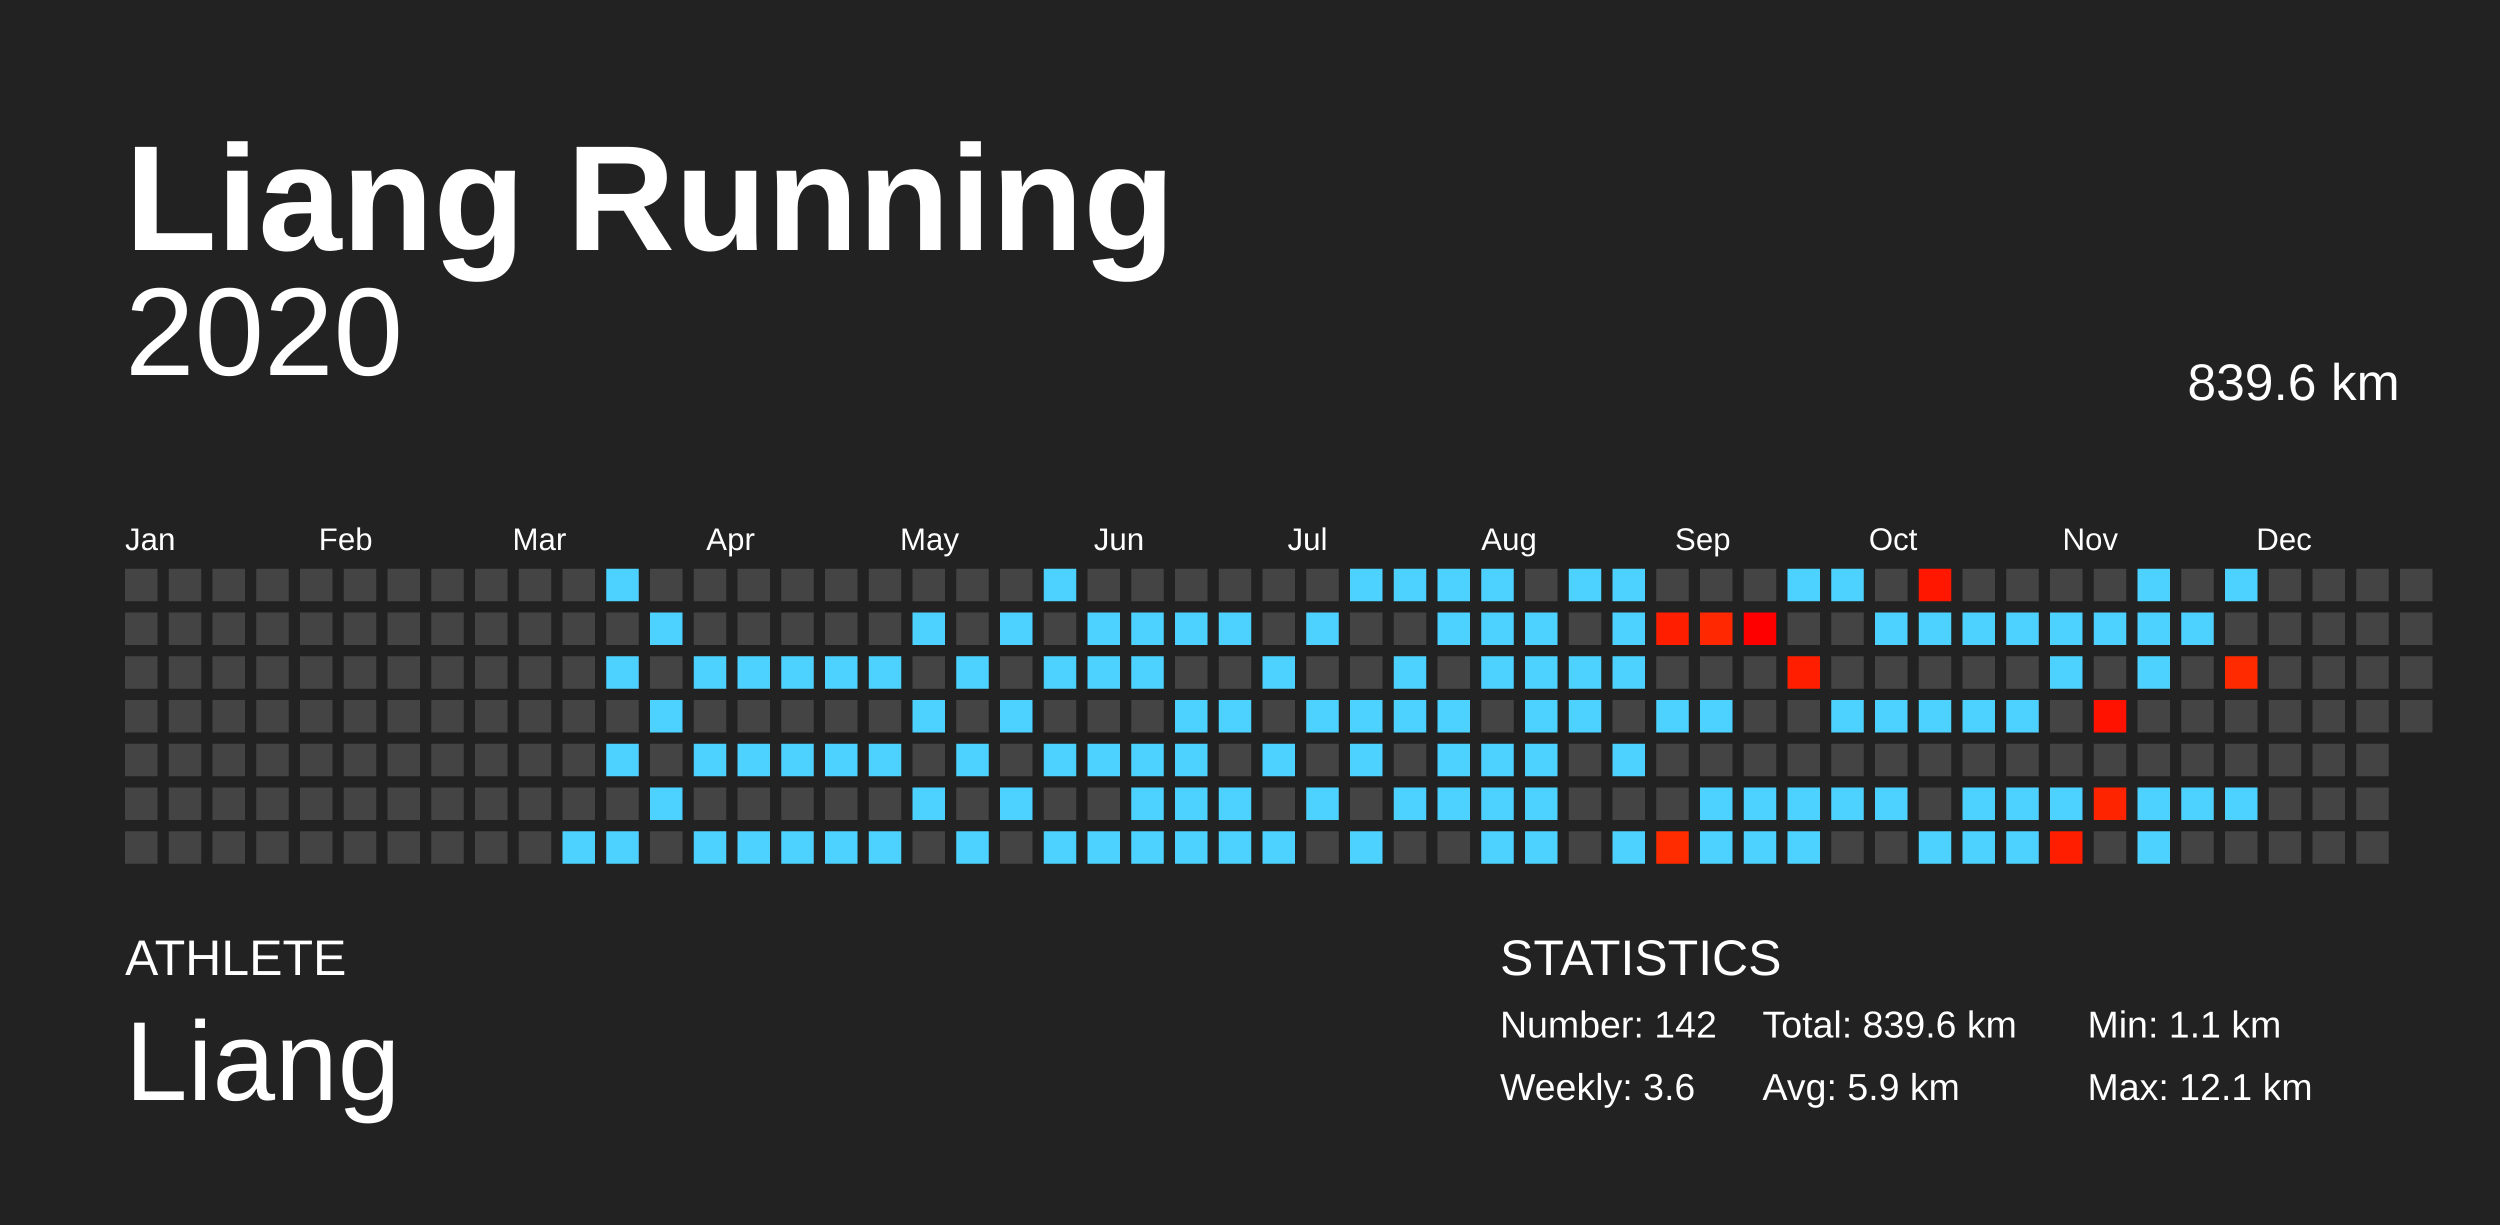
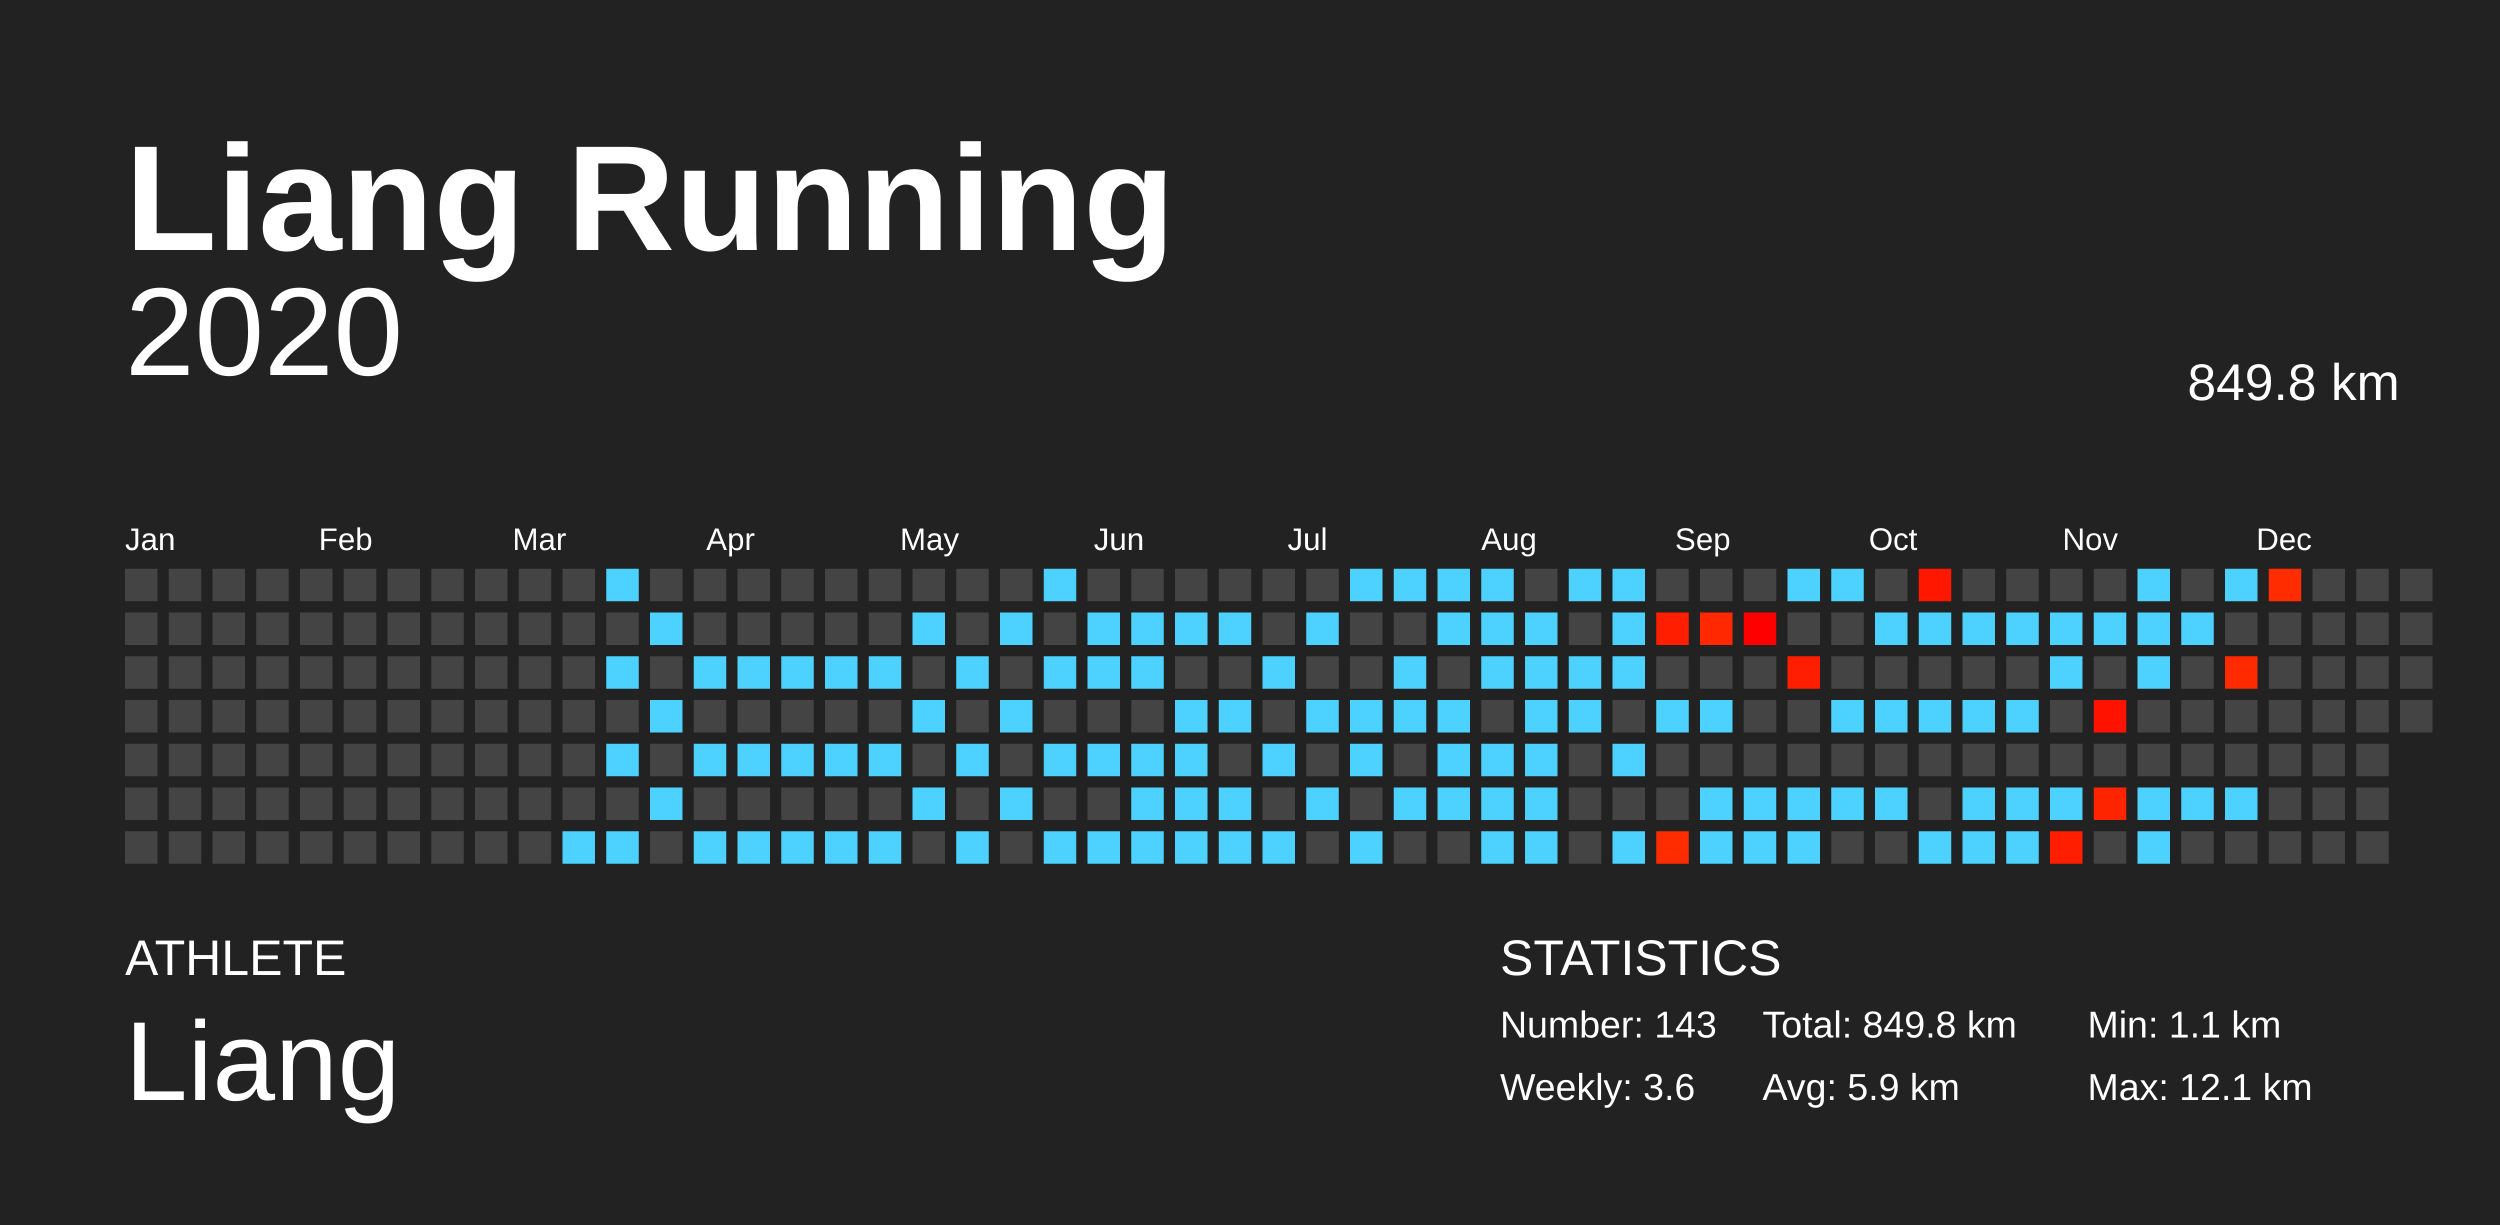
<svg xmlns="http://www.w3.org/2000/svg" baseProfile="full" height="98mm" version="1.1" viewBox="0,0,200,98" width="200mm">
  <defs />
  <rect fill="#222222" height="98" width="200" x="0" y="0" />
  <text fill="#FFFFFF" style="font-size:12px; font-family:Arial; font-weight:bold;" x="10" y="20">Liang Running</text>
  <text fill="#FFFFFF" style="font-size:4px; font-family:Arial" x="10" y="78">ATHLETE</text>
  <text fill="#FFFFFF" style="font-size:9px; font-family:Arial" x="10" y="88">Liang</text>
  <text fill="#FFFFFF" style="font-size:4px; font-family:Arial" x="120" y="78">STATISTICS</text>
-   <text fill="#FFFFFF" style="font-size:3px; font-family:Arial" x="120" y="83">Number: 142</text>
+   <text fill="#FFFFFF" style="font-size:3px; font-family:Arial" x="120" y="83">Number: 143</text>
  <text fill="#FFFFFF" style="font-size:3px; font-family:Arial" x="120" y="88">Weekly: 3.6</text>
-   <text fill="#FFFFFF" style="font-size:3px; font-family:Arial" x="141" y="83">Total: 839.6 km</text>
+   <text fill="#FFFFFF" style="font-size:3px; font-family:Arial" x="141" y="83">Total: 849.8 km</text>
  <text fill="#FFFFFF" style="font-size:3px; font-family:Arial" x="141" y="88">Avg: 5.9 km</text>
  <text fill="#FFFFFF" style="font-size:3px; font-family:Arial" x="167" y="83">Min: 1.1 km</text>
  <text fill="#FFFFFF" style="font-size:3px; font-family:Arial" x="167" y="88">Max: 12.1 km</text>
  <text alignment-baseline="hanging" fill="#FFFFFF" style="font-size:10.0px; font-family:Arial;" x="10" y="30">2020</text>
-   <text alignment-baseline="hanging" fill="#FFFFFF" style="font-size:4.125px; font-family:Arial;" x="175" y="32">839.6 km</text>
+   <text alignment-baseline="hanging" fill="#FFFFFF" style="font-size:4.125px; font-family:Arial;" x="175" y="32">849.8 km</text>
  <text fill="#FFFFFF" style="font-size:2.5px; font-family:Arial" x="10.0" y="44">Jan</text>
  <text fill="#FFFFFF" style="font-size:2.5px; font-family:Arial" x="25.5" y="44">Feb</text>
  <text fill="#FFFFFF" style="font-size:2.5px; font-family:Arial" x="41.0" y="44">Mar</text>
  <text fill="#FFFFFF" style="font-size:2.5px; font-family:Arial" x="56.5" y="44">Apr</text>
  <text fill="#FFFFFF" style="font-size:2.5px; font-family:Arial" x="72.0" y="44">May</text>
  <text fill="#FFFFFF" style="font-size:2.5px; font-family:Arial" x="87.5" y="44">Jun</text>
  <text fill="#FFFFFF" style="font-size:2.5px; font-family:Arial" x="103.0" y="44">Jul</text>
  <text fill="#FFFFFF" style="font-size:2.5px; font-family:Arial" x="118.5" y="44">Aug</text>
  <text fill="#FFFFFF" style="font-size:2.5px; font-family:Arial" x="134.0" y="44">Sep</text>
  <text fill="#FFFFFF" style="font-size:2.5px; font-family:Arial" x="149.5" y="44">Oct</text>
  <text fill="#FFFFFF" style="font-size:2.5px; font-family:Arial" x="165.0" y="44">Nov</text>
  <text fill="#FFFFFF" style="font-size:2.5px; font-family:Arial" x="180.5" y="44">Dec</text>
  <rect fill="#444444" height="2.6" width="2.6" x="10.0" y="45.5" />
  <rect fill="#444444" height="2.6" width="2.6" x="10.0" y="49.0" />
  <rect fill="#444444" height="2.6" width="2.6" x="10.0" y="52.5" />
  <rect fill="#444444" height="2.6" width="2.6" x="10.0" y="56.0" />
  <rect fill="#444444" height="2.6" width="2.6" x="10.0" y="59.5" />
  <rect fill="#444444" height="2.6" width="2.6" x="10.0" y="63.0" />
  <rect fill="#444444" height="2.6" width="2.6" x="10.0" y="66.5" />
  <rect fill="#444444" height="2.6" width="2.6" x="13.5" y="45.5" />
  <rect fill="#444444" height="2.6" width="2.6" x="13.5" y="49.0" />
  <rect fill="#444444" height="2.6" width="2.6" x="13.5" y="52.5" />
  <rect fill="#444444" height="2.6" width="2.6" x="13.5" y="56.0" />
  <rect fill="#444444" height="2.6" width="2.6" x="13.5" y="59.5" />
  <rect fill="#444444" height="2.6" width="2.6" x="13.5" y="63.0" />
  <rect fill="#444444" height="2.6" width="2.6" x="13.5" y="66.5" />
  <rect fill="#444444" height="2.6" width="2.6" x="17.0" y="45.5" />
  <rect fill="#444444" height="2.6" width="2.6" x="17.0" y="49.0" />
  <rect fill="#444444" height="2.6" width="2.6" x="17.0" y="52.5" />
  <rect fill="#444444" height="2.6" width="2.6" x="17.0" y="56.0" />
  <rect fill="#444444" height="2.6" width="2.6" x="17.0" y="59.5" />
  <rect fill="#444444" height="2.6" width="2.6" x="17.0" y="63.0" />
  <rect fill="#444444" height="2.6" width="2.6" x="17.0" y="66.5" />
  <rect fill="#444444" height="2.6" width="2.6" x="20.5" y="45.5" />
  <rect fill="#444444" height="2.6" width="2.6" x="20.5" y="49.0" />
  <rect fill="#444444" height="2.6" width="2.6" x="20.5" y="52.5" />
  <rect fill="#444444" height="2.6" width="2.6" x="20.5" y="56.0" />
  <rect fill="#444444" height="2.6" width="2.6" x="20.5" y="59.5" />
  <rect fill="#444444" height="2.6" width="2.6" x="20.5" y="63.0" />
  <rect fill="#444444" height="2.6" width="2.6" x="20.5" y="66.5" />
  <rect fill="#444444" height="2.6" width="2.6" x="24.0" y="45.5" />
  <rect fill="#444444" height="2.6" width="2.6" x="24.0" y="49.0" />
  <rect fill="#444444" height="2.6" width="2.6" x="24.0" y="52.5" />
  <rect fill="#444444" height="2.6" width="2.6" x="24.0" y="56.0" />
  <rect fill="#444444" height="2.6" width="2.6" x="24.0" y="59.5" />
  <rect fill="#444444" height="2.6" width="2.6" x="24.0" y="63.0" />
  <rect fill="#444444" height="2.6" width="2.6" x="24.0" y="66.5" />
  <rect fill="#444444" height="2.6" width="2.6" x="27.5" y="45.5" />
  <rect fill="#444444" height="2.6" width="2.6" x="27.5" y="49.0" />
  <rect fill="#444444" height="2.6" width="2.6" x="27.5" y="52.5" />
  <rect fill="#444444" height="2.6" width="2.6" x="27.5" y="56.0" />
  <rect fill="#444444" height="2.6" width="2.6" x="27.5" y="59.5" />
  <rect fill="#444444" height="2.6" width="2.6" x="27.5" y="63.0" />
  <rect fill="#444444" height="2.6" width="2.6" x="27.5" y="66.5" />
  <rect fill="#444444" height="2.6" width="2.6" x="31.0" y="45.5" />
  <rect fill="#444444" height="2.6" width="2.6" x="31.0" y="49.0" />
  <rect fill="#444444" height="2.6" width="2.6" x="31.0" y="52.5" />
  <rect fill="#444444" height="2.6" width="2.6" x="31.0" y="56.0" />
  <rect fill="#444444" height="2.6" width="2.6" x="31.0" y="59.5" />
  <rect fill="#444444" height="2.6" width="2.6" x="31.0" y="63.0" />
  <rect fill="#444444" height="2.6" width="2.6" x="31.0" y="66.5" />
  <rect fill="#444444" height="2.6" width="2.6" x="34.5" y="45.5" />
  <rect fill="#444444" height="2.6" width="2.6" x="34.5" y="49.0" />
  <rect fill="#444444" height="2.6" width="2.6" x="34.5" y="52.5" />
  <rect fill="#444444" height="2.6" width="2.6" x="34.5" y="56.0" />
  <rect fill="#444444" height="2.6" width="2.6" x="34.5" y="59.5" />
  <rect fill="#444444" height="2.6" width="2.6" x="34.5" y="63.0" />
  <rect fill="#444444" height="2.6" width="2.6" x="34.5" y="66.5" />
  <rect fill="#444444" height="2.6" width="2.6" x="38.0" y="45.5" />
  <rect fill="#444444" height="2.6" width="2.6" x="38.0" y="49.0" />
  <rect fill="#444444" height="2.6" width="2.6" x="38.0" y="52.5" />
  <rect fill="#444444" height="2.6" width="2.6" x="38.0" y="56.0" />
  <rect fill="#444444" height="2.6" width="2.6" x="38.0" y="59.5" />
  <rect fill="#444444" height="2.6" width="2.6" x="38.0" y="63.0" />
  <rect fill="#444444" height="2.6" width="2.6" x="38.0" y="66.5" />
  <rect fill="#444444" height="2.6" width="2.6" x="41.5" y="45.5" />
  <rect fill="#444444" height="2.6" width="2.6" x="41.5" y="49.0" />
  <rect fill="#444444" height="2.6" width="2.6" x="41.5" y="52.5" />
  <rect fill="#444444" height="2.6" width="2.6" x="41.5" y="56.0" />
  <rect fill="#444444" height="2.6" width="2.6" x="41.5" y="59.5" />
  <rect fill="#444444" height="2.6" width="2.6" x="41.5" y="63.0" />
  <rect fill="#444444" height="2.6" width="2.6" x="41.5" y="66.5" />
  <rect fill="#444444" height="2.6" width="2.6" x="45.0" y="45.5" />
  <rect fill="#444444" height="2.6" width="2.6" x="45.0" y="49.0" />
  <rect fill="#444444" height="2.6" width="2.6" x="45.0" y="52.5" />
  <rect fill="#444444" height="2.6" width="2.6" x="45.0" y="56.0" />
  <rect fill="#444444" height="2.6" width="2.6" x="45.0" y="59.5" />
  <rect fill="#444444" height="2.6" width="2.6" x="45.0" y="63.0" />
  <rect fill="#4dd2ff" height="2.6" width="2.6" x="45.0" y="66.5" />
  <rect fill="#4dd2ff" height="2.6" width="2.6" x="48.5" y="45.5" />
  <rect fill="#444444" height="2.6" width="2.6" x="48.5" y="49.0" />
  <rect fill="#4dd2ff" height="2.6" width="2.6" x="48.5" y="52.5" />
  <rect fill="#444444" height="2.6" width="2.6" x="48.5" y="56.0" />
  <rect fill="#4dd2ff" height="2.6" width="2.6" x="48.5" y="59.5" />
  <rect fill="#444444" height="2.6" width="2.6" x="48.5" y="63.0" />
  <rect fill="#4dd2ff" height="2.6" width="2.6" x="48.5" y="66.5" />
  <rect fill="#444444" height="2.6" width="2.6" x="52.0" y="45.5" />
  <rect fill="#4dd2ff" height="2.6" width="2.6" x="52.0" y="49.0" />
  <rect fill="#444444" height="2.6" width="2.6" x="52.0" y="52.5" />
  <rect fill="#4dd2ff" height="2.6" width="2.6" x="52.0" y="56.0" />
  <rect fill="#444444" height="2.6" width="2.6" x="52.0" y="59.5" />
  <rect fill="#4dd2ff" height="2.6" width="2.6" x="52.0" y="63.0" />
  <rect fill="#444444" height="2.6" width="2.6" x="52.0" y="66.5" />
  <rect fill="#444444" height="2.6" width="2.6" x="55.5" y="45.5" />
  <rect fill="#444444" height="2.6" width="2.6" x="55.5" y="49.0" />
  <rect fill="#4dd2ff" height="2.6" width="2.6" x="55.5" y="52.5" />
  <rect fill="#444444" height="2.6" width="2.6" x="55.5" y="56.0" />
  <rect fill="#4dd2ff" height="2.6" width="2.6" x="55.5" y="59.5" />
  <rect fill="#444444" height="2.6" width="2.6" x="55.5" y="63.0" />
  <rect fill="#4dd2ff" height="2.6" width="2.6" x="55.5" y="66.5" />
  <rect fill="#444444" height="2.6" width="2.6" x="59.0" y="45.5" />
  <rect fill="#444444" height="2.6" width="2.6" x="59.0" y="49.0" />
  <rect fill="#4dd2ff" height="2.6" width="2.6" x="59.0" y="52.5" />
  <rect fill="#444444" height="2.6" width="2.6" x="59.0" y="56.0" />
  <rect fill="#4dd2ff" height="2.6" width="2.6" x="59.0" y="59.5" />
  <rect fill="#444444" height="2.6" width="2.6" x="59.0" y="63.0" />
  <rect fill="#4dd2ff" height="2.6" width="2.6" x="59.0" y="66.5" />
  <rect fill="#444444" height="2.6" width="2.6" x="62.5" y="45.5" />
  <rect fill="#444444" height="2.6" width="2.6" x="62.5" y="49.0" />
  <rect fill="#4dd2ff" height="2.6" width="2.6" x="62.5" y="52.5" />
  <rect fill="#444444" height="2.6" width="2.6" x="62.5" y="56.0" />
  <rect fill="#4dd2ff" height="2.6" width="2.6" x="62.5" y="59.5" />
  <rect fill="#444444" height="2.6" width="2.6" x="62.5" y="63.0" />
  <rect fill="#4dd2ff" height="2.6" width="2.6" x="62.5" y="66.5" />
  <rect fill="#444444" height="2.6" width="2.6" x="66.0" y="45.5" />
  <rect fill="#444444" height="2.6" width="2.6" x="66.0" y="49.0" />
  <rect fill="#4dd2ff" height="2.6" width="2.6" x="66.0" y="52.5" />
  <rect fill="#444444" height="2.6" width="2.6" x="66.0" y="56.0" />
  <rect fill="#4dd2ff" height="2.6" width="2.6" x="66.0" y="59.5" />
  <rect fill="#444444" height="2.6" width="2.6" x="66.0" y="63.0" />
  <rect fill="#4dd2ff" height="2.6" width="2.6" x="66.0" y="66.5" />
  <rect fill="#444444" height="2.6" width="2.6" x="69.5" y="45.5" />
  <rect fill="#444444" height="2.6" width="2.6" x="69.5" y="49.0" />
  <rect fill="#4dd2ff" height="2.6" width="2.6" x="69.5" y="52.5" />
  <rect fill="#444444" height="2.6" width="2.6" x="69.5" y="56.0" />
  <rect fill="#4dd2ff" height="2.6" width="2.6" x="69.5" y="59.5" />
  <rect fill="#444444" height="2.6" width="2.6" x="69.5" y="63.0" />
  <rect fill="#4dd2ff" height="2.6" width="2.6" x="69.5" y="66.5" />
  <rect fill="#444444" height="2.6" width="2.6" x="73.0" y="45.5" />
  <rect fill="#4dd2ff" height="2.6" width="2.6" x="73.0" y="49.0" />
  <rect fill="#444444" height="2.6" width="2.6" x="73.0" y="52.5" />
  <rect fill="#4dd2ff" height="2.6" width="2.6" x="73.0" y="56.0" />
  <rect fill="#444444" height="2.6" width="2.6" x="73.0" y="59.5" />
  <rect fill="#4dd2ff" height="2.6" width="2.6" x="73.0" y="63.0" />
  <rect fill="#444444" height="2.6" width="2.6" x="73.0" y="66.5" />
  <rect fill="#444444" height="2.6" width="2.6" x="76.5" y="45.5" />
  <rect fill="#444444" height="2.6" width="2.6" x="76.5" y="49.0" />
  <rect fill="#4dd2ff" height="2.6" width="2.6" x="76.5" y="52.5" />
  <rect fill="#444444" height="2.6" width="2.6" x="76.5" y="56.0" />
  <rect fill="#4dd2ff" height="2.6" width="2.6" x="76.5" y="59.5" />
  <rect fill="#444444" height="2.6" width="2.6" x="76.5" y="63.0" />
  <rect fill="#4dd2ff" height="2.6" width="2.6" x="76.5" y="66.5" />
  <rect fill="#444444" height="2.6" width="2.6" x="80.0" y="45.5" />
  <rect fill="#4dd2ff" height="2.6" width="2.6" x="80.0" y="49.0" />
  <rect fill="#444444" height="2.6" width="2.6" x="80.0" y="52.5" />
  <rect fill="#4dd2ff" height="2.6" width="2.6" x="80.0" y="56.0" />
  <rect fill="#444444" height="2.6" width="2.6" x="80.0" y="59.5" />
  <rect fill="#4dd2ff" height="2.6" width="2.6" x="80.0" y="63.0" />
  <rect fill="#444444" height="2.6" width="2.6" x="80.0" y="66.5" />
  <rect fill="#4dd2ff" height="2.6" width="2.6" x="83.5" y="45.5" />
  <rect fill="#444444" height="2.6" width="2.6" x="83.5" y="49.0" />
  <rect fill="#4dd2ff" height="2.6" width="2.6" x="83.5" y="52.5" />
  <rect fill="#444444" height="2.6" width="2.6" x="83.5" y="56.0" />
  <rect fill="#4dd2ff" height="2.6" width="2.6" x="83.5" y="59.5" />
  <rect fill="#444444" height="2.6" width="2.6" x="83.5" y="63.0" />
  <rect fill="#4dd2ff" height="2.6" width="2.6" x="83.5" y="66.5" />
  <rect fill="#444444" height="2.6" width="2.6" x="87.0" y="45.5" />
  <rect fill="#4dd2ff" height="2.6" width="2.6" x="87.0" y="49.0" />
  <rect fill="#4dd2ff" height="2.6" width="2.6" x="87.0" y="52.5" />
  <rect fill="#444444" height="2.6" width="2.6" x="87.0" y="56.0" />
  <rect fill="#4dd2ff" height="2.6" width="2.6" x="87.0" y="59.5" />
  <rect fill="#444444" height="2.6" width="2.6" x="87.0" y="63.0" />
  <rect fill="#4dd2ff" height="2.6" width="2.6" x="87.0" y="66.5" />
  <rect fill="#444444" height="2.6" width="2.6" x="90.5" y="45.5" />
  <rect fill="#4dd2ff" height="2.6" width="2.6" x="90.5" y="49.0" />
  <rect fill="#4dd2ff" height="2.6" width="2.6" x="90.5" y="52.5" />
  <rect fill="#444444" height="2.6" width="2.6" x="90.5" y="56.0" />
  <rect fill="#4dd2ff" height="2.6" width="2.6" x="90.5" y="59.5" />
  <rect fill="#4dd2ff" height="2.6" width="2.6" x="90.5" y="63.0" />
  <rect fill="#4dd2ff" height="2.6" width="2.6" x="90.5" y="66.5" />
  <rect fill="#444444" height="2.6" width="2.6" x="94.0" y="45.5" />
  <rect fill="#4dd2ff" height="2.6" width="2.6" x="94.0" y="49.0" />
  <rect fill="#444444" height="2.6" width="2.6" x="94.0" y="52.5" />
  <rect fill="#4dd2ff" height="2.6" width="2.6" x="94.0" y="56.0" />
  <rect fill="#4dd2ff" height="2.6" width="2.6" x="94.0" y="59.5" />
  <rect fill="#4dd2ff" height="2.6" width="2.6" x="94.0" y="63.0" />
  <rect fill="#4dd2ff" height="2.6" width="2.6" x="94.0" y="66.5" />
  <rect fill="#444444" height="2.6" width="2.6" x="97.5" y="45.5" />
  <rect fill="#4dd2ff" height="2.6" width="2.6" x="97.5" y="49.0" />
  <rect fill="#444444" height="2.6" width="2.6" x="97.5" y="52.5" />
  <rect fill="#4dd2ff" height="2.6" width="2.6" x="97.5" y="56.0" />
  <rect fill="#444444" height="2.6" width="2.6" x="97.5" y="59.5" />
  <rect fill="#4dd2ff" height="2.6" width="2.6" x="97.5" y="63.0" />
  <rect fill="#4dd2ff" height="2.6" width="2.6" x="97.5" y="66.5" />
  <rect fill="#444444" height="2.6" width="2.6" x="101.0" y="45.5" />
  <rect fill="#444444" height="2.6" width="2.6" x="101.0" y="49.0" />
  <rect fill="#4dd2ff" height="2.6" width="2.6" x="101.0" y="52.5" />
  <rect fill="#444444" height="2.6" width="2.6" x="101.0" y="56.0" />
  <rect fill="#4dd2ff" height="2.6" width="2.6" x="101.0" y="59.5" />
  <rect fill="#444444" height="2.6" width="2.6" x="101.0" y="63.0" />
  <rect fill="#4dd2ff" height="2.6" width="2.6" x="101.0" y="66.5" />
  <rect fill="#444444" height="2.6" width="2.6" x="104.5" y="45.5" />
  <rect fill="#4dd2ff" height="2.6" width="2.6" x="104.5" y="49.0" />
  <rect fill="#444444" height="2.6" width="2.6" x="104.5" y="52.5" />
  <rect fill="#4dd2ff" height="2.6" width="2.6" x="104.5" y="56.0" />
  <rect fill="#444444" height="2.6" width="2.6" x="104.5" y="59.5" />
  <rect fill="#4dd2ff" height="2.6" width="2.6" x="104.5" y="63.0" />
  <rect fill="#444444" height="2.6" width="2.6" x="104.5" y="66.5" />
  <rect fill="#4dd2ff" height="2.6" width="2.6" x="108.0" y="45.5" />
  <rect fill="#444444" height="2.6" width="2.6" x="108.0" y="49.0" />
  <rect fill="#444444" height="2.6" width="2.6" x="108.0" y="52.5" />
  <rect fill="#4dd2ff" height="2.6" width="2.6" x="108.0" y="56.0" />
  <rect fill="#4dd2ff" height="2.6" width="2.6" x="108.0" y="59.5" />
  <rect fill="#444444" height="2.6" width="2.6" x="108.0" y="63.0" />
  <rect fill="#4dd2ff" height="2.6" width="2.6" x="108.0" y="66.5" />
  <rect fill="#4dd2ff" height="2.6" width="2.6" x="111.5" y="45.5" />
  <rect fill="#444444" height="2.6" width="2.6" x="111.5" y="49.0" />
  <rect fill="#4dd2ff" height="2.6" width="2.6" x="111.5" y="52.5" />
  <rect fill="#4dd2ff" height="2.6" width="2.6" x="111.5" y="56.0" />
  <rect fill="#444444" height="2.6" width="2.6" x="111.5" y="59.5" />
  <rect fill="#4dd2ff" height="2.6" width="2.6" x="111.5" y="63.0" />
  <rect fill="#444444" height="2.6" width="2.6" x="111.5" y="66.5" />
  <rect fill="#4dd2ff" height="2.6" width="2.6" x="115.0" y="45.5" />
  <rect fill="#4dd2ff" height="2.6" width="2.6" x="115.0" y="49.0" />
  <rect fill="#444444" height="2.6" width="2.6" x="115.0" y="52.5" />
  <rect fill="#4dd2ff" height="2.6" width="2.6" x="115.0" y="56.0" />
  <rect fill="#4dd2ff" height="2.6" width="2.6" x="115.0" y="59.5" />
  <rect fill="#4dd2ff" height="2.6" width="2.6" x="115.0" y="63.0" />
  <rect fill="#444444" height="2.6" width="2.6" x="115.0" y="66.5" />
  <rect fill="#4dd2ff" height="2.6" width="2.6" x="118.5" y="45.5" />
  <rect fill="#4dd2ff" height="2.6" width="2.6" x="118.5" y="49.0" />
  <rect fill="#4dd2ff" height="2.6" width="2.6" x="118.5" y="52.5" />
  <rect fill="#444444" height="2.6" width="2.6" x="118.5" y="56.0" />
  <rect fill="#4dd2ff" height="2.6" width="2.6" x="118.5" y="59.5" />
  <rect fill="#4dd2ff" height="2.6" width="2.6" x="118.5" y="63.0" />
  <rect fill="#4dd2ff" height="2.6" width="2.6" x="118.5" y="66.5" />
  <rect fill="#444444" height="2.6" width="2.6" x="122.0" y="45.5" />
  <rect fill="#4dd2ff" height="2.6" width="2.6" x="122.0" y="49.0" />
  <rect fill="#4dd2ff" height="2.6" width="2.6" x="122.0" y="52.5" />
  <rect fill="#4dd2ff" height="2.6" width="2.6" x="122.0" y="56.0" />
  <rect fill="#4dd2ff" height="2.6" width="2.6" x="122.0" y="59.5" />
  <rect fill="#4dd2ff" height="2.6" width="2.6" x="122.0" y="63.0" />
  <rect fill="#4dd2ff" height="2.6" width="2.6" x="122.0" y="66.5" />
  <rect fill="#4dd2ff" height="2.6" width="2.6" x="125.5" y="45.5" />
  <rect fill="#444444" height="2.6" width="2.6" x="125.5" y="49.0" />
  <rect fill="#4dd2ff" height="2.6" width="2.6" x="125.5" y="52.5" />
  <rect fill="#4dd2ff" height="2.6" width="2.6" x="125.5" y="56.0" />
  <rect fill="#444444" height="2.6" width="2.6" x="125.5" y="59.5" />
  <rect fill="#444444" height="2.6" width="2.6" x="125.5" y="63.0" />
  <rect fill="#444444" height="2.6" width="2.6" x="125.5" y="66.5" />
  <rect fill="#4dd2ff" height="2.6" width="2.6" x="129.0" y="45.5" />
  <rect fill="#4dd2ff" height="2.6" width="2.6" x="129.0" y="49.0" />
  <rect fill="#4dd2ff" height="2.6" width="2.6" x="129.0" y="52.5" />
  <rect fill="#444444" height="2.6" width="2.6" x="129.0" y="56.0" />
  <rect fill="#4dd2ff" height="2.6" width="2.6" x="129.0" y="59.5" />
  <rect fill="#444444" height="2.6" width="2.6" x="129.0" y="63.0" />
  <rect fill="#4dd2ff" height="2.6" width="2.6" x="129.0" y="66.5" />
  <rect fill="#444444" height="2.6" width="2.6" x="132.5" y="45.5" />
  <rect fill="#ff1e00" height="2.6" width="2.6" x="132.5" y="49.0" />
  <rect fill="#444444" height="2.6" width="2.6" x="132.5" y="52.5" />
  <rect fill="#4dd2ff" height="2.6" width="2.6" x="132.5" y="56.0" />
  <rect fill="#444444" height="2.6" width="2.6" x="132.5" y="59.5" />
  <rect fill="#444444" height="2.6" width="2.6" x="132.5" y="63.0" />
  <rect fill="#ff2c00" height="2.6" width="2.6" x="132.5" y="66.5" />
  <rect fill="#444444" height="2.6" width="2.6" x="136.0" y="45.5" />
  <rect fill="#ff2800" height="2.6" width="2.6" x="136.0" y="49.0" />
  <rect fill="#444444" height="2.6" width="2.6" x="136.0" y="52.5" />
  <rect fill="#4dd2ff" height="2.6" width="2.6" x="136.0" y="56.0" />
  <rect fill="#444444" height="2.6" width="2.6" x="136.0" y="59.5" />
  <rect fill="#4dd2ff" height="2.6" width="2.6" x="136.0" y="63.0" />
  <rect fill="#4dd2ff" height="2.6" width="2.6" x="136.0" y="66.5" />
  <rect fill="#444444" height="2.6" width="2.6" x="139.5" y="45.5" />
  <rect fill="#ff0000" height="2.6" width="2.6" x="139.5" y="49.0" />
  <rect fill="#444444" height="2.6" width="2.6" x="139.5" y="52.5" />
  <rect fill="#444444" height="2.6" width="2.6" x="139.5" y="56.0" />
  <rect fill="#444444" height="2.6" width="2.6" x="139.5" y="59.5" />
  <rect fill="#4dd2ff" height="2.6" width="2.6" x="139.5" y="63.0" />
  <rect fill="#4dd2ff" height="2.6" width="2.6" x="139.5" y="66.5" />
  <rect fill="#4dd2ff" height="2.6" width="2.6" x="143.0" y="45.5" />
  <rect fill="#444444" height="2.6" width="2.6" x="143.0" y="49.0" />
  <rect fill="#ff1e00" height="2.6" width="2.6" x="143.0" y="52.5" />
  <rect fill="#444444" height="2.6" width="2.6" x="143.0" y="56.0" />
  <rect fill="#444444" height="2.6" width="2.6" x="143.0" y="59.5" />
  <rect fill="#4dd2ff" height="2.6" width="2.6" x="143.0" y="63.0" />
  <rect fill="#4dd2ff" height="2.6" width="2.6" x="143.0" y="66.5" />
  <rect fill="#4dd2ff" height="2.6" width="2.6" x="146.5" y="45.5" />
  <rect fill="#444444" height="2.6" width="2.6" x="146.5" y="49.0" />
  <rect fill="#444444" height="2.6" width="2.6" x="146.5" y="52.5" />
  <rect fill="#4dd2ff" height="2.6" width="2.6" x="146.5" y="56.0" />
  <rect fill="#444444" height="2.6" width="2.6" x="146.5" y="59.5" />
  <rect fill="#4dd2ff" height="2.6" width="2.6" x="146.5" y="63.0" />
  <rect fill="#444444" height="2.6" width="2.6" x="146.5" y="66.5" />
  <rect fill="#444444" height="2.6" width="2.6" x="150.0" y="45.5" />
  <rect fill="#4dd2ff" height="2.6" width="2.6" x="150.0" y="49.0" />
  <rect fill="#444444" height="2.6" width="2.6" x="150.0" y="52.5" />
  <rect fill="#4dd2ff" height="2.6" width="2.6" x="150.0" y="56.0" />
  <rect fill="#444444" height="2.6" width="2.6" x="150.0" y="59.5" />
  <rect fill="#4dd2ff" height="2.6" width="2.6" x="150.0" y="63.0" />
  <rect fill="#444444" height="2.6" width="2.6" x="150.0" y="66.5" />
  <rect fill="#ff1700" height="2.6" width="2.6" x="153.5" y="45.5" />
  <rect fill="#4dd2ff" height="2.6" width="2.6" x="153.5" y="49.0" />
  <rect fill="#444444" height="2.6" width="2.6" x="153.5" y="52.5" />
  <rect fill="#4dd2ff" height="2.6" width="2.6" x="153.5" y="56.0" />
  <rect fill="#444444" height="2.6" width="2.6" x="153.5" y="59.5" />
  <rect fill="#444444" height="2.6" width="2.6" x="153.5" y="63.0" />
  <rect fill="#4dd2ff" height="2.6" width="2.6" x="153.5" y="66.5" />
  <rect fill="#444444" height="2.6" width="2.6" x="157.0" y="45.5" />
  <rect fill="#4dd2ff" height="2.6" width="2.6" x="157.0" y="49.0" />
  <rect fill="#444444" height="2.6" width="2.6" x="157.0" y="52.5" />
  <rect fill="#4dd2ff" height="2.6" width="2.6" x="157.0" y="56.0" />
  <rect fill="#444444" height="2.6" width="2.6" x="157.0" y="59.5" />
  <rect fill="#4dd2ff" height="2.6" width="2.6" x="157.0" y="63.0" />
  <rect fill="#4dd2ff" height="2.6" width="2.6" x="157.0" y="66.5" />
  <rect fill="#444444" height="2.6" width="2.6" x="160.5" y="45.5" />
  <rect fill="#4dd2ff" height="2.6" width="2.6" x="160.5" y="49.0" />
  <rect fill="#444444" height="2.6" width="2.6" x="160.5" y="52.5" />
  <rect fill="#4dd2ff" height="2.6" width="2.6" x="160.5" y="56.0" />
  <rect fill="#444444" height="2.6" width="2.6" x="160.5" y="59.5" />
  <rect fill="#4dd2ff" height="2.6" width="2.6" x="160.5" y="63.0" />
  <rect fill="#4dd2ff" height="2.6" width="2.6" x="160.5" y="66.5" />
  <rect fill="#444444" height="2.6" width="2.6" x="164.0" y="45.5" />
  <rect fill="#4dd2ff" height="2.6" width="2.6" x="164.0" y="49.0" />
  <rect fill="#4dd2ff" height="2.6" width="2.6" x="164.0" y="52.5" />
  <rect fill="#444444" height="2.6" width="2.6" x="164.0" y="56.0" />
  <rect fill="#444444" height="2.6" width="2.6" x="164.0" y="59.5" />
  <rect fill="#4dd2ff" height="2.6" width="2.6" x="164.0" y="63.0" />
  <rect fill="#ff1e00" height="2.6" width="2.6" x="164.0" y="66.5" />
  <rect fill="#444444" height="2.6" width="2.6" x="167.5" y="45.5" />
  <rect fill="#4dd2ff" height="2.6" width="2.6" x="167.5" y="49.0" />
  <rect fill="#444444" height="2.6" width="2.6" x="167.5" y="52.5" />
  <rect fill="#ff1300" height="2.6" width="2.6" x="167.5" y="56.0" />
  <rect fill="#444444" height="2.6" width="2.6" x="167.5" y="59.5" />
  <rect fill="#ff2400" height="2.6" width="2.6" x="167.5" y="63.0" />
  <rect fill="#444444" height="2.6" width="2.6" x="167.5" y="66.5" />
  <rect fill="#4dd2ff" height="2.6" width="2.6" x="171.0" y="45.5" />
  <rect fill="#4dd2ff" height="2.6" width="2.6" x="171.0" y="49.0" />
  <rect fill="#4dd2ff" height="2.6" width="2.6" x="171.0" y="52.5" />
  <rect fill="#444444" height="2.6" width="2.6" x="171.0" y="56.0" />
  <rect fill="#444444" height="2.6" width="2.6" x="171.0" y="59.5" />
  <rect fill="#4dd2ff" height="2.6" width="2.6" x="171.0" y="63.0" />
  <rect fill="#4dd2ff" height="2.6" width="2.6" x="171.0" y="66.5" />
  <rect fill="#444444" height="2.6" width="2.6" x="174.5" y="45.5" />
  <rect fill="#4dd2ff" height="2.6" width="2.6" x="174.5" y="49.0" />
  <rect fill="#444444" height="2.6" width="2.6" x="174.5" y="52.5" />
  <rect fill="#444444" height="2.6" width="2.6" x="174.5" y="56.0" />
  <rect fill="#444444" height="2.6" width="2.6" x="174.5" y="59.5" />
  <rect fill="#4dd2ff" height="2.6" width="2.6" x="174.5" y="63.0" />
  <rect fill="#444444" height="2.6" width="2.6" x="174.5" y="66.5" />
  <rect fill="#4dd2ff" height="2.6" width="2.6" x="178.0" y="45.5" />
  <rect fill="#444444" height="2.6" width="2.6" x="178.0" y="49.0" />
  <rect fill="#ff2a00" height="2.6" width="2.6" x="178.0" y="52.5" />
  <rect fill="#444444" height="2.6" width="2.6" x="178.0" y="56.0" />
  <rect fill="#444444" height="2.6" width="2.6" x="178.0" y="59.5" />
  <rect fill="#4dd2ff" height="2.6" width="2.6" x="178.0" y="63.0" />
  <rect fill="#444444" height="2.6" width="2.6" x="178.0" y="66.5" />
-   <rect fill="#444444" height="2.6" width="2.6" x="181.5" y="45.5" />
+   <rect fill="#ff2c00" height="2.6" width="2.6" x="181.5" y="45.5" />
  <rect fill="#444444" height="2.6" width="2.6" x="181.5" y="49.0" />
  <rect fill="#444444" height="2.6" width="2.6" x="181.5" y="52.5" />
  <rect fill="#444444" height="2.6" width="2.6" x="181.5" y="56.0" />
  <rect fill="#444444" height="2.6" width="2.6" x="181.5" y="59.5" />
  <rect fill="#444444" height="2.6" width="2.6" x="181.5" y="63.0" />
  <rect fill="#444444" height="2.6" width="2.6" x="181.5" y="66.5" />
  <rect fill="#444444" height="2.6" width="2.6" x="185.0" y="45.5" />
  <rect fill="#444444" height="2.6" width="2.6" x="185.0" y="49.0" />
  <rect fill="#444444" height="2.6" width="2.6" x="185.0" y="52.5" />
  <rect fill="#444444" height="2.6" width="2.6" x="185.0" y="56.0" />
  <rect fill="#444444" height="2.6" width="2.6" x="185.0" y="59.5" />
  <rect fill="#444444" height="2.6" width="2.6" x="185.0" y="63.0" />
  <rect fill="#444444" height="2.6" width="2.6" x="185.0" y="66.5" />
  <rect fill="#444444" height="2.6" width="2.6" x="188.5" y="45.5" />
  <rect fill="#444444" height="2.6" width="2.6" x="188.5" y="49.0" />
  <rect fill="#444444" height="2.6" width="2.6" x="188.5" y="52.5" />
  <rect fill="#444444" height="2.6" width="2.6" x="188.5" y="56.0" />
  <rect fill="#444444" height="2.6" width="2.6" x="188.5" y="59.5" />
  <rect fill="#444444" height="2.6" width="2.6" x="188.5" y="63.0" />
  <rect fill="#444444" height="2.6" width="2.6" x="188.5" y="66.5" />
  <rect fill="#444444" height="2.6" width="2.6" x="192.0" y="45.5" />
  <rect fill="#444444" height="2.6" width="2.6" x="192.0" y="49.0" />
  <rect fill="#444444" height="2.6" width="2.6" x="192.0" y="52.5" />
  <rect fill="#444444" height="2.6" width="2.6" x="192.0" y="56.0" />
</svg>
